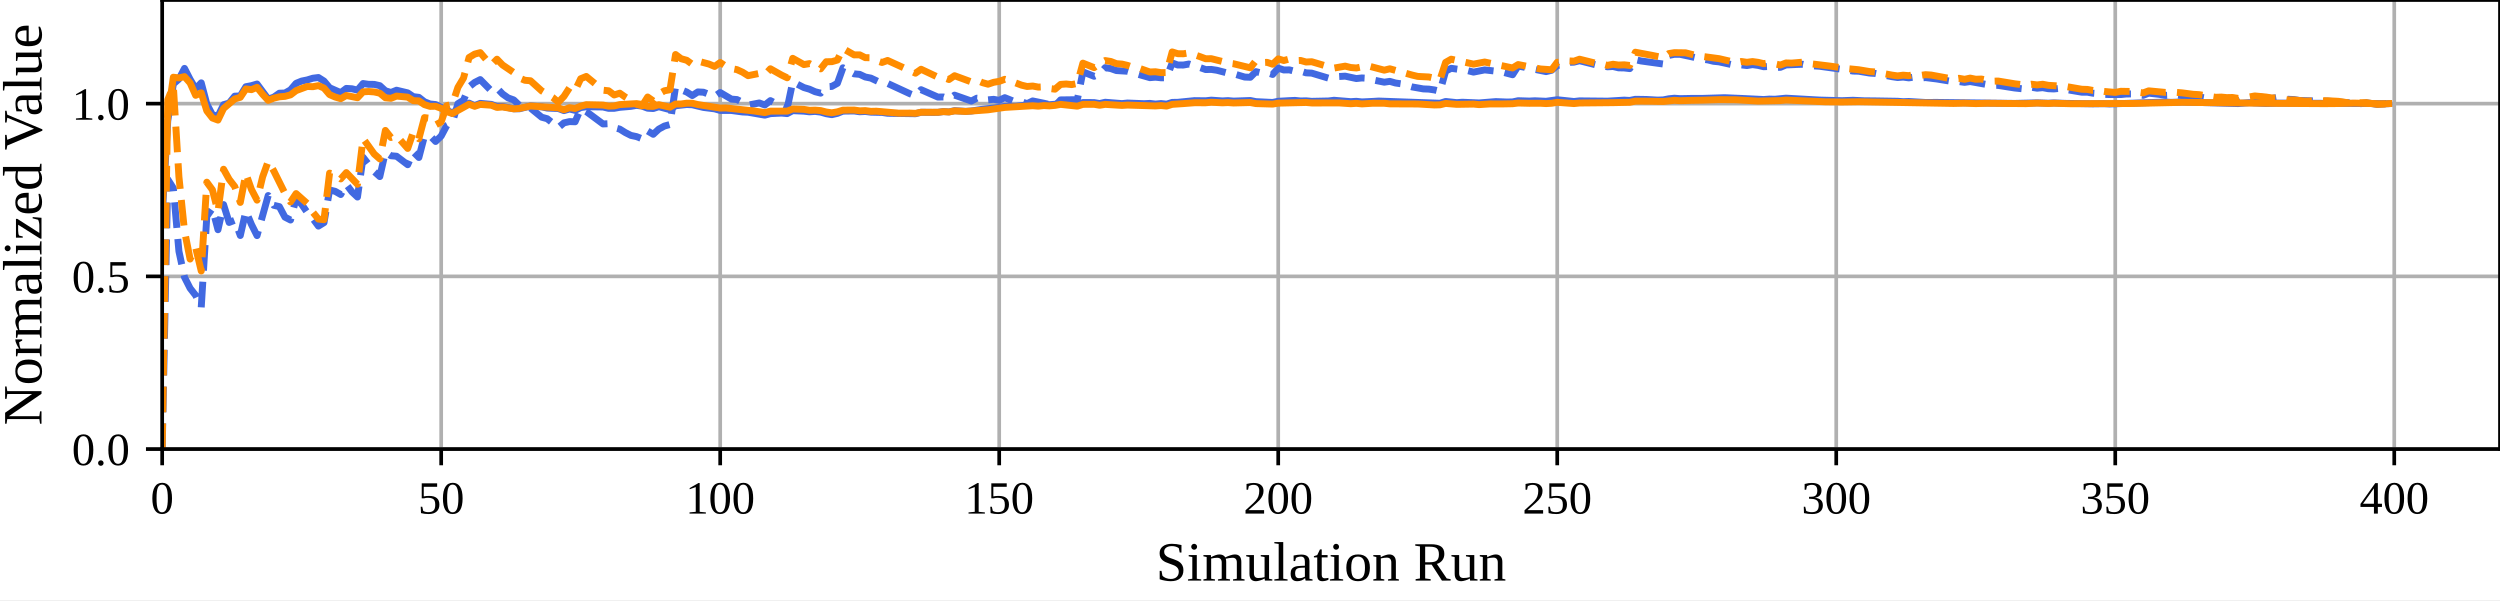
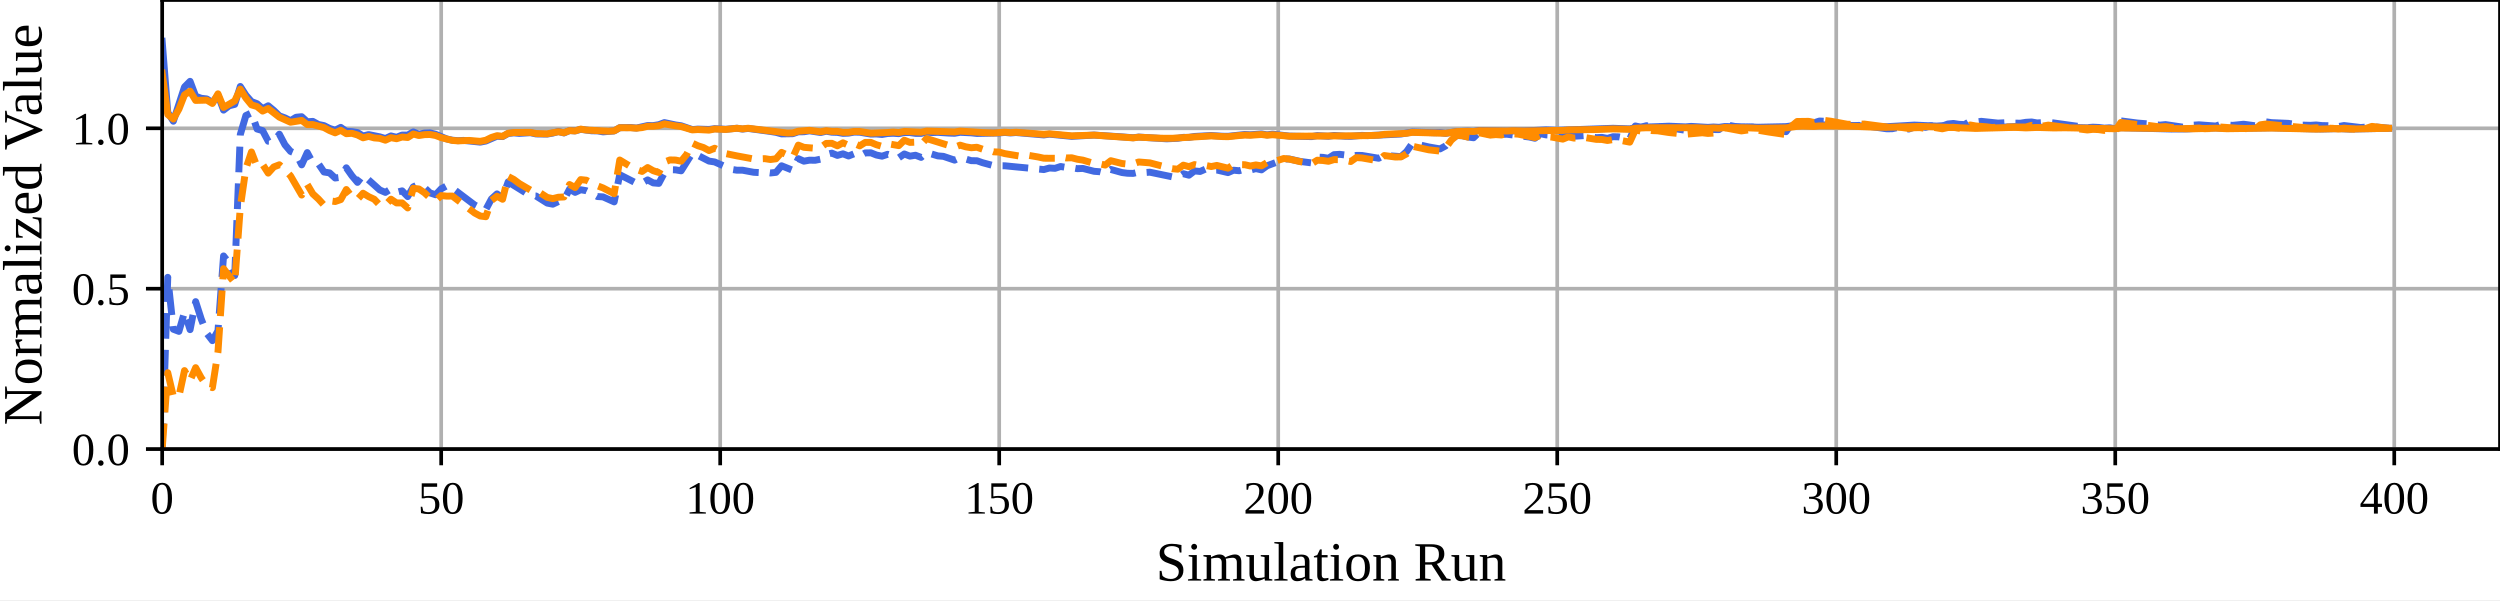
<svg xmlns="http://www.w3.org/2000/svg" xmlns:xlink="http://www.w3.org/1999/xlink" width="540pt" height="129.6pt" viewBox="0 0 540 129.6" version="1.1">
  <defs>
    <style type="text/css">*{stroke-linejoin: round; stroke-linecap: butt}</style>
  </defs>
  <g id="figure_1">
    <g id="patch_1">
      <path d="M 0 129.6  L 540 129.6  L 540 0  L 0 0  z " style="fill: #ffffff" />
    </g>
    <g id="axes_1">
      <g id="patch_2">
        <path d="M 35.03 97  L 540 97  L 540 0  L 35.03 0  z " style="fill: #ffffff" />
      </g>
      <g id="matplotlib.axis_1">
        <g id="xtick_1">
          <g id="line2d_1">
-             <path d="M 35.03 97  L 35.03 0  " clip-path="url(#p6f44e41a8b)" style="fill: none; stroke: #b0b0b0; stroke-width: 0.8; stroke-linecap: square" />
+             <path d="M 35.03 97  L 35.03 0  " clip-path="url(#p61c4e71320)" style="fill: none; stroke: #b0b0b0; stroke-width: 0.8; stroke-linecap: square" />
          </g>
          <g id="line2d_2">
            <defs>
-               <path id="m0f48efa33b" d="M 0 0  L 0 3.5  " style="stroke: #000000; stroke-width: 0.8" />
+               <path id="m615bb9bdf6" d="M 0 0  L 0 3.5  " style="stroke: #000000; stroke-width: 0.8" />
            </defs>
            <g>
-               <use xlink:href="#m0f48efa33b" x="35.03" y="97" style="stroke: #000000; stroke-width: 0.8" />
+               <use xlink:href="#m615bb9bdf6" x="35.03" y="97" style="stroke: #000000; stroke-width: 0.8" />
            </g>
          </g>
          <g id="text_1">
            <text style="font: 10px 'Times New Roman'; text-anchor: middle" x="35.03" y="110.944" transform="rotate(-0 35.03 110.9437)">0</text>
          </g>
        </g>
        <g id="xtick_2">
          <g id="line2d_3">
-             <path d="M 95.296 97  L 95.296 0  " clip-path="url(#p6f44e41a8b)" style="fill: none; stroke: #b0b0b0; stroke-width: 0.8; stroke-linecap: square" />
+             <path d="M 95.296 97  L 95.296 0  " clip-path="url(#p61c4e71320)" style="fill: none; stroke: #b0b0b0; stroke-width: 0.8; stroke-linecap: square" />
          </g>
          <g id="line2d_4">
            <g>
-               <use xlink:href="#m0f48efa33b" x="95.296" y="97" style="stroke: #000000; stroke-width: 0.8" />
+               <use xlink:href="#m615bb9bdf6" x="95.296" y="97" style="stroke: #000000; stroke-width: 0.8" />
            </g>
          </g>
          <g id="text_2">
            <text style="font: 10px 'Times New Roman'; text-anchor: middle" x="95.296" y="110.944" transform="rotate(-0 95.29614 110.9437)">50</text>
          </g>
        </g>
        <g id="xtick_3">
          <g id="line2d_5">
-             <path d="M 155.562 97  L 155.562 0  " clip-path="url(#p6f44e41a8b)" style="fill: none; stroke: #b0b0b0; stroke-width: 0.8; stroke-linecap: square" />
+             <path d="M 155.562 97  L 155.562 0  " clip-path="url(#p61c4e71320)" style="fill: none; stroke: #b0b0b0; stroke-width: 0.8; stroke-linecap: square" />
          </g>
          <g id="line2d_6">
            <g>
-               <use xlink:href="#m0f48efa33b" x="155.562" y="97" style="stroke: #000000; stroke-width: 0.8" />
+               <use xlink:href="#m615bb9bdf6" x="155.562" y="97" style="stroke: #000000; stroke-width: 0.8" />
            </g>
          </g>
          <g id="text_3">
            <text style="font: 10px 'Times New Roman'; text-anchor: middle" x="155.562" y="110.944" transform="rotate(-0 155.5623 110.9437)">100</text>
          </g>
        </g>
        <g id="xtick_4">
          <g id="line2d_7">
-             <path d="M 215.828 97  L 215.828 0  " clip-path="url(#p6f44e41a8b)" style="fill: none; stroke: #b0b0b0; stroke-width: 0.8; stroke-linecap: square" />
+             <path d="M 215.828 97  L 215.828 0  " clip-path="url(#p61c4e71320)" style="fill: none; stroke: #b0b0b0; stroke-width: 0.8; stroke-linecap: square" />
          </g>
          <g id="line2d_8">
            <g>
-               <use xlink:href="#m0f48efa33b" x="215.828" y="97" style="stroke: #000000; stroke-width: 0.8" />
+               <use xlink:href="#m615bb9bdf6" x="215.828" y="97" style="stroke: #000000; stroke-width: 0.8" />
            </g>
          </g>
          <g id="text_4">
            <text style="font: 10px 'Times New Roman'; text-anchor: middle" x="215.828" y="110.944" transform="rotate(-0 215.8284 110.9437)">150</text>
          </g>
        </g>
        <g id="xtick_5">
          <g id="line2d_9">
-             <path d="M 276.095 97  L 276.095 0  " clip-path="url(#p6f44e41a8b)" style="fill: none; stroke: #b0b0b0; stroke-width: 0.8; stroke-linecap: square" />
+             <path d="M 276.095 97  L 276.095 0  " clip-path="url(#p61c4e71320)" style="fill: none; stroke: #b0b0b0; stroke-width: 0.8; stroke-linecap: square" />
          </g>
          <g id="line2d_10">
            <g>
-               <use xlink:href="#m0f48efa33b" x="276.095" y="97" style="stroke: #000000; stroke-width: 0.8" />
+               <use xlink:href="#m615bb9bdf6" x="276.095" y="97" style="stroke: #000000; stroke-width: 0.8" />
            </g>
          </g>
          <g id="text_5">
            <text style="font: 10px 'Times New Roman'; text-anchor: middle" x="276.095" y="110.944" transform="rotate(-0 276.0946 110.9437)">200</text>
          </g>
        </g>
        <g id="xtick_6">
          <g id="line2d_11">
-             <path d="M 336.361 97  L 336.361 0  " clip-path="url(#p6f44e41a8b)" style="fill: none; stroke: #b0b0b0; stroke-width: 0.8; stroke-linecap: square" />
+             <path d="M 336.361 97  L 336.361 0  " clip-path="url(#p61c4e71320)" style="fill: none; stroke: #b0b0b0; stroke-width: 0.8; stroke-linecap: square" />
          </g>
          <g id="line2d_12">
            <g>
-               <use xlink:href="#m0f48efa33b" x="336.361" y="97" style="stroke: #000000; stroke-width: 0.8" />
+               <use xlink:href="#m615bb9bdf6" x="336.361" y="97" style="stroke: #000000; stroke-width: 0.8" />
            </g>
          </g>
          <g id="text_6">
            <text style="font: 10px 'Times New Roman'; text-anchor: middle" x="336.361" y="110.944" transform="rotate(-0 336.3607 110.9437)">250</text>
          </g>
        </g>
        <g id="xtick_7">
          <g id="line2d_13">
-             <path d="M 396.627 97  L 396.627 0  " clip-path="url(#p6f44e41a8b)" style="fill: none; stroke: #b0b0b0; stroke-width: 0.8; stroke-linecap: square" />
+             <path d="M 396.627 97  L 396.627 0  " clip-path="url(#p61c4e71320)" style="fill: none; stroke: #b0b0b0; stroke-width: 0.8; stroke-linecap: square" />
          </g>
          <g id="line2d_14">
            <g>
-               <use xlink:href="#m0f48efa33b" x="396.627" y="97" style="stroke: #000000; stroke-width: 0.8" />
+               <use xlink:href="#m615bb9bdf6" x="396.627" y="97" style="stroke: #000000; stroke-width: 0.8" />
            </g>
          </g>
          <g id="text_7">
            <text style="font: 10px 'Times New Roman'; text-anchor: middle" x="396.627" y="110.944" transform="rotate(-0 396.6268 110.9437)">300</text>
          </g>
        </g>
        <g id="xtick_8">
          <g id="line2d_15">
-             <path d="M 456.893 97  L 456.893 0  " clip-path="url(#p6f44e41a8b)" style="fill: none; stroke: #b0b0b0; stroke-width: 0.8; stroke-linecap: square" />
+             <path d="M 456.893 97  L 456.893 0  " clip-path="url(#p61c4e71320)" style="fill: none; stroke: #b0b0b0; stroke-width: 0.8; stroke-linecap: square" />
          </g>
          <g id="line2d_16">
            <g>
-               <use xlink:href="#m0f48efa33b" x="456.893" y="97" style="stroke: #000000; stroke-width: 0.8" />
+               <use xlink:href="#m615bb9bdf6" x="456.893" y="97" style="stroke: #000000; stroke-width: 0.8" />
            </g>
          </g>
          <g id="text_8">
            <text style="font: 10px 'Times New Roman'; text-anchor: middle" x="456.893" y="110.944" transform="rotate(-0 456.893 110.9437)">350</text>
          </g>
        </g>
        <g id="xtick_9">
          <g id="line2d_17">
-             <path d="M 517.159 97  L 517.159 0  " clip-path="url(#p6f44e41a8b)" style="fill: none; stroke: #b0b0b0; stroke-width: 0.8; stroke-linecap: square" />
+             <path d="M 517.159 97  L 517.159 0  " clip-path="url(#p61c4e71320)" style="fill: none; stroke: #b0b0b0; stroke-width: 0.8; stroke-linecap: square" />
          </g>
          <g id="line2d_18">
            <g>
-               <use xlink:href="#m0f48efa33b" x="517.159" y="97" style="stroke: #000000; stroke-width: 0.8" />
+               <use xlink:href="#m615bb9bdf6" x="517.159" y="97" style="stroke: #000000; stroke-width: 0.8" />
            </g>
          </g>
          <g id="text_9">
            <text style="font: 10px 'Times New Roman'; text-anchor: middle" x="517.159" y="110.944" transform="rotate(-0 517.1591 110.9437)">400</text>
          </g>
        </g>
        <g id="text_10">
          <text style="font: 12px 'Times New Roman'; text-anchor: middle" x="287.515" y="125.415" transform="rotate(-0 287.515 125.4153)">Simulation Run</text>
        </g>
      </g>
      <g id="matplotlib.axis_2">
        <g id="ytick_1">
          <g id="line2d_19">
-             <path d="M 35.03 97  L 540 97  " clip-path="url(#p6f44e41a8b)" style="fill: none; stroke: #b0b0b0; stroke-width: 0.8; stroke-linecap: square" />
+             <path d="M 35.03 97  L 540 97  " clip-path="url(#p61c4e71320)" style="fill: none; stroke: #b0b0b0; stroke-width: 0.8; stroke-linecap: square" />
          </g>
          <g id="line2d_20">
            <defs>
-               <path id="mc7c14028bb" d="M 0 0  L -3.5 0  " style="stroke: #000000; stroke-width: 0.8" />
+               <path id="m4cc5bb2eb7" d="M 0 0  L -3.5 0  " style="stroke: #000000; stroke-width: 0.8" />
            </defs>
            <g>
-               <use xlink:href="#mc7c14028bb" x="35.03" y="97" style="stroke: #000000; stroke-width: 0.8" />
+               <use xlink:href="#m4cc5bb2eb7" x="35.03" y="97" style="stroke: #000000; stroke-width: 0.8" />
            </g>
          </g>
          <g id="text_11">
            <text style="font: 10px 'Times New Roman'; text-anchor: end" x="28.03" y="100.472" transform="rotate(-0 28.03 100.4719)">0.0</text>
          </g>
        </g>
        <g id="ytick_2">
          <g id="line2d_21">
-             <path d="M 35.03 59.692  L 540 59.692  " clip-path="url(#p6f44e41a8b)" style="fill: none; stroke: #b0b0b0; stroke-width: 0.8; stroke-linecap: square" />
+             <path d="M 35.03 62.357  L 540 62.357  " clip-path="url(#p61c4e71320)" style="fill: none; stroke: #b0b0b0; stroke-width: 0.8; stroke-linecap: square" />
          </g>
          <g id="line2d_22">
            <g>
-               <use xlink:href="#mc7c14028bb" x="35.03" y="59.692" style="stroke: #000000; stroke-width: 0.8" />
+               <use xlink:href="#m4cc5bb2eb7" x="35.03" y="62.357" style="stroke: #000000; stroke-width: 0.8" />
            </g>
          </g>
          <g id="text_12">
-             <text style="font: 10px 'Times New Roman'; text-anchor: end" x="28.03" y="63.164" transform="rotate(-0 28.03 63.16418)">0.5</text>
+             <text style="font: 10px 'Times New Roman'; text-anchor: end" x="28.03" y="65.829" transform="rotate(-0 28.03 65.82902)">0.5</text>
          </g>
        </g>
        <g id="ytick_3">
          <g id="line2d_23">
-             <path d="M 35.03 22.385  L 540 22.385  " clip-path="url(#p6f44e41a8b)" style="fill: none; stroke: #b0b0b0; stroke-width: 0.8; stroke-linecap: square" />
+             <path d="M 35.03 27.714  L 540 27.714  " clip-path="url(#p61c4e71320)" style="fill: none; stroke: #b0b0b0; stroke-width: 0.8; stroke-linecap: square" />
          </g>
          <g id="line2d_24">
            <g>
-               <use xlink:href="#mc7c14028bb" x="35.03" y="22.385" style="stroke: #000000; stroke-width: 0.8" />
+               <use xlink:href="#m4cc5bb2eb7" x="35.03" y="27.714" style="stroke: #000000; stroke-width: 0.8" />
            </g>
          </g>
          <g id="text_13">
-             <text style="font: 10px 'Times New Roman'; text-anchor: end" x="28.03" y="25.856" transform="rotate(-0 28.03 25.85649)">1.0</text>
+             <text style="font: 10px 'Times New Roman'; text-anchor: end" x="28.03" y="31.186" transform="rotate(-0 28.03 31.18616)">1.0</text>
          </g>
        </g>
        <g id="text_14">
          <text style="font: 12px 'Times New Roman'; text-anchor: middle" x="8.963" y="48.5" transform="rotate(-90 8.963125 48.5)">Normalized Value</text>
        </g>
      </g>
      <g id="line2d_25">
-         <path d="M 35.03 46.646  L 36.235 26.099  L 37.441 18.135  L 38.646 17.083  L 39.851 14.777  L 41.057 17.128  L 42.262 19.161  L 43.467 17.895  L 44.673 22.466  L 45.878 24.795  L 47.083 25.097  L 48.289 22.612  L 49.494 22.261  L 50.699 20.774  L 51.905 20.719  L 53.11 18.732  L 54.315 18.503  L 55.52 18.149  L 57.931 21.411  L 59.136 20.986  L 60.342 20.133  L 61.547 20.091  L 62.752 19.412  L 63.958 18  L 65.163 17.509  L 66.368 17.265  L 67.574 16.895  L 68.779 16.743  L 69.984 17.509  L 71.19 18.953  L 73.6 20.012  L 74.806 19.097  L 76.011 19.173  L 77.216 19.465  L 78.422 18.043  L 79.627 18.216  L 80.832 18.227  L 82.038 18.505  L 83.243 19.607  L 84.448 19.972  L 85.654 19.486  L 88.064 20.06  L 89.27 20.874  L 90.475 21.028  L 91.68 21.982  L 92.885 22.456  L 94.091 22.583  L 97.707 24.414  L 98.912 23.555  L 100.117 23.025  L 101.323 22.278  L 102.528 22.827  L 103.733 22.325  L 106.144 22.548  L 107.349 23.024  L 108.555 23.001  L 110.965 23.501  L 112.171 23.502  L 114.581 22.901  L 116.992 23.073  L 118.197 23.343  L 120.608 23.447  L 121.813 23.892  L 123.019 23.543  L 124.224 23.84  L 125.429 23.239  L 126.635 23.056  L 129.045 23.092  L 130.251 23.112  L 131.456 23.402  L 132.661 23.398  L 133.866 23.183  L 136.277 22.974  L 137.482 22.761  L 138.688 22.921  L 139.893 23.372  L 141.098 23.443  L 142.304 23.052  L 144.714 23.685  L 145.92 22.847  L 148.33 22.574  L 149.536 22.63  L 151.946 23.207  L 154.357 23.512  L 155.562 23.853  L 157.973 23.864  L 160.384 24.184  L 161.589 24.242  L 165.205 24.873  L 166.41 24.545  L 168.821 24.426  L 170.026 24.539  L 171.231 23.899  L 173.642 24.013  L 174.847 24.153  L 176.053 24.067  L 177.258 24.211  L 178.463 24.562  L 179.669 24.77  L 180.874 24.49  L 182.079 24.003  L 184.49 23.967  L 185.695 24.142  L 186.901 24.079  L 188.106 24.227  L 190.517 24.285  L 191.722 24.467  L 197.749 24.565  L 198.954 24.247  L 201.365 24.274  L 202.57 24.266  L 203.775 24.097  L 204.981 24.17  L 206.186 23.907  L 208.596 24.049  L 209.802 23.983  L 212.212 23.606  L 215.828 23.202  L 217.034 22.976  L 219.444 22.964  L 223.06 22.518  L 224.266 22.628  L 225.471 22.534  L 226.676 22.617  L 227.882 22.519  L 229.087 22.24  L 232.703 22.676  L 233.908 22.143  L 236.319 22.159  L 237.524 22.366  L 238.73 22.087  L 242.346 22.377  L 243.551 22.253  L 247.167 22.399  L 248.372 22.332  L 249.577 22.481  L 250.783 22.367  L 251.988 22.501  L 253.193 22.119  L 254.399 22.099  L 258.015 21.737  L 260.425 21.768  L 261.631 21.635  L 264.041 21.8  L 265.247 21.735  L 266.452 21.84  L 270.068 21.709  L 271.273 21.954  L 274.889 22.131  L 276.095 21.878  L 278.505 21.739  L 279.711 21.685  L 280.916 21.81  L 282.121 21.78  L 283.327 21.888  L 286.942 21.81  L 288.148 21.658  L 291.764 21.957  L 292.969 21.884  L 294.174 22.013  L 296.585 21.903  L 297.79 21.827  L 311.049 22.303  L 312.254 21.918  L 314.665 22.172  L 315.87 22.084  L 319.486 22.236  L 323.102 21.945  L 325.513 22.038  L 326.718 22.012  L 327.923 21.755  L 330.334 21.83  L 331.539 21.77  L 333.95 21.877  L 336.361 21.544  L 339.977 21.922  L 341.182 21.787  L 347.209 21.848  L 350.825 21.629  L 352.03 21.698  L 353.235 21.45  L 355.646 21.487  L 358.057 21.622  L 359.262 21.579  L 360.467 21.338  L 361.672 21.216  L 362.878 21.307  L 365.288 21.259  L 367.699 21.257  L 372.52 21.105  L 376.136 21.261  L 380.958 21.497  L 382.163 21.404  L 383.368 21.437  L 385.779 21.204  L 393.011 21.614  L 397.832 21.748  L 400.243 21.66  L 402.653 21.769  L 405.064 21.792  L 409.885 21.876  L 411.091 21.966  L 412.296 21.921  L 415.912 22.136  L 418.323 22.122  L 435.197 22.336  L 440.018 22.216  L 442.429 22.291  L 443.634 22.229  L 446.045 22.325  L 452.072 22.429  L 454.482 22.398  L 455.688 22.46  L 467.741 22.038  L 468.946 22.113  L 471.357 22.019  L 483.41 22.373  L 485.821 22.17  L 489.437 22.348  L 491.847 22.276  L 513.543 22.363  L 514.748 22.443  L 515.954 22.385  L 515.954 22.385  " clip-path="url(#p6f44e41a8b)" style="fill: none; stroke: #4169e1; stroke-width: 1.5; stroke-linecap: square" />
+         <path d="M 35.03 8.917  L 36.235 24.269  L 37.441 26.182  L 39.851 18.784  L 41.057 17.571  L 42.262 20.781  L 43.467 21.229  L 44.673 21.367  L 45.878 22.178  L 47.083 20.532  L 48.289 23.783  L 49.494 22.846  L 50.699 22.547  L 51.905 18.679  L 53.11 20.559  L 54.315 21.942  L 55.52 22.396  L 56.726 23.472  L 57.931 22.85  L 59.136 23.85  L 60.342 25.024  L 61.547 25.463  L 62.752 26.066  L 63.958 25.327  L 65.163 25.209  L 66.368 26.306  L 67.574 26.219  L 68.779 26.889  L 69.984 27.133  L 71.19 27.74  L 72.395 28.134  L 73.6 27.515  L 74.806 28.367  L 76.011 28.434  L 77.216 28.627  L 78.422 29.373  L 79.627 29.072  L 82.038 29.557  L 83.243 29.923  L 84.448 29.358  L 85.654 29.655  L 86.859 29.172  L 88.064 29.177  L 89.27 28.497  L 90.475 28.992  L 91.68 28.746  L 92.885 28.699  L 94.091 29.003  L 96.501 30.015  L 97.707 30.278  L 98.912 30.388  L 100.117 30.326  L 103.733 30.702  L 104.939 30.465  L 107.349 29.426  L 108.555 29.5  L 109.76 28.836  L 110.965 28.7  L 112.171 28.816  L 114.581 28.663  L 115.787 28.933  L 118.197 28.962  L 119.403 28.747  L 120.608 28.406  L 121.813 28.715  L 123.019 28.199  L 124.224 28.267  L 125.429 27.936  L 127.84 28.256  L 129.045 28.262  L 130.251 28.483  L 132.661 28.284  L 133.866 27.574  L 136.277 27.547  L 137.482 27.657  L 139.893 27.118  L 141.098 27.129  L 142.304 26.933  L 143.509 26.48  L 145.92 26.991  L 147.125 27.163  L 149.536 27.991  L 150.741 27.883  L 153.152 27.96  L 154.357 27.792  L 156.768 27.919  L 159.178 27.7  L 160.384 27.888  L 161.589 27.742  L 166.41 28.393  L 167.616 28.589  L 168.821 28.924  L 171.231 28.88  L 172.437 28.469  L 173.642 28.458  L 174.847 28.256  L 177.258 28.624  L 178.463 28.341  L 179.669 28.553  L 180.874 28.593  L 182.079 28.805  L 183.285 28.756  L 184.49 28.531  L 185.695 28.559  L 188.106 28.964  L 189.311 28.939  L 190.517 29.048  L 191.722 28.84  L 192.927 28.786  L 194.133 28.87  L 195.338 28.621  L 196.543 28.632  L 197.749 28.809  L 198.954 28.817  L 200.159 28.552  L 201.365 28.632  L 202.57 28.588  L 204.981 28.743  L 206.186 28.79  L 207.391 28.578  L 209.802 28.693  L 211.007 28.827  L 215.828 28.725  L 217.034 28.603  L 218.239 28.721  L 219.444 28.625  L 225.471 29.147  L 226.676 28.978  L 231.498 29.457  L 236.319 29.171  L 242.346 29.565  L 244.756 29.755  L 245.961 29.605  L 251.988 29.985  L 254.399 29.87  L 255.604 29.67  L 256.809 29.68  L 258.015 29.474  L 261.631 29.272  L 264.041 29.424  L 265.247 29.442  L 268.863 29.051  L 270.068 29.113  L 272.479 28.936  L 273.684 29.132  L 274.889 28.978  L 278.505 29.398  L 283.327 29.509  L 284.532 29.291  L 286.942 29.434  L 288.148 29.254  L 290.558 29.429  L 291.764 29.451  L 294.174 29.239  L 295.38 29.298  L 302.612 28.951  L 305.022 28.516  L 309.844 28.673  L 311.049 28.647  L 312.254 28.807  L 314.665 28.416  L 317.076 28.331  L 318.281 28.39  L 319.486 28.191  L 325.513 28.33  L 326.718 28.268  L 329.129 28.29  L 333.95 28.051  L 336.361 28.142  L 348.414 27.709  L 352.03 27.835  L 353.235 27.564  L 355.646 27.439  L 359.262 27.308  L 360.467 27.256  L 364.083 27.404  L 365.288 27.299  L 368.904 27.512  L 370.11 27.433  L 371.315 27.502  L 372.52 27.328  L 377.342 27.404  L 379.752 27.485  L 385.779 27.351  L 388.19 27.023  L 389.395 26.972  L 391.806 27.085  L 393.011 26.969  L 395.422 27.02  L 400.243 27.11  L 405.064 27.323  L 407.475 27.371  L 413.501 27.017  L 418.323 27.234  L 419.528 27.15  L 421.939 27.348  L 424.349 27.427  L 426.76 27.588  L 430.376 27.436  L 431.581 27.383  L 432.787 27.452  L 435.197 27.338  L 438.813 27.414  L 441.224 27.487  L 443.634 27.535  L 447.25 27.519  L 456.893 27.763  L 458.098 27.578  L 466.536 27.804  L 468.946 27.871  L 472.562 27.852  L 474.973 27.681  L 477.383 27.658  L 478.589 27.616  L 480.999 27.753  L 490.642 27.587  L 495.463 27.723  L 499.079 27.827  L 501.49 27.863  L 505.106 27.78  L 507.517 27.88  L 515.954 27.714  L 515.954 27.714  " clip-path="url(#p61c4e71320)" style="fill: none; stroke: #4169e1; stroke-width: 1.5; stroke-linecap: square" />
      </g>
      <g id="line2d_26">
-         <path d="M 35.03 97  L 36.235 38.736  L 37.441 40.646  L 38.646 54.277  L 39.851 59.885  L 41.057 62.257  L 42.262 63.798  L 43.467 66.4  L 44.673 46.724  L 45.878 45.018  L 47.083 49.617  L 48.289 44.193  L 49.494 48.05  L 50.699 47.579  L 51.905 50.868  L 53.11 45.577  L 54.315 48.486  L 55.52 50.888  L 57.931 42.239  L 59.136 44.347  L 60.342 44.632  L 61.547 46.903  L 62.752 47.523  L 63.958 42.899  L 65.163 44.149  L 66.368 45.893  L 67.574 47.207  L 68.779 48.835  L 69.984 48.09  L 71.19 41.031  L 72.395 41.327  L 73.6 42.013  L 74.806 39.82  L 76.011 41.427  L 77.216 42.559  L 78.422 33.974  L 80.832 37.056  L 82.038 38.139  L 83.243 32.866  L 84.448 33.64  L 85.654 33.746  L 88.064 35.577  L 89.27 32.803  L 90.475 34.018  L 91.68 29.418  L 92.885 29.309  L 94.091 30.555  L 95.296 29.384  L 96.501 27.106  L 97.707 26.486  L 98.912 22.387  L 100.117 21.649  L 101.323 18.763  L 102.528 17.806  L 103.733 17.193  L 106.144 19.647  L 107.349 19.043  L 108.555 20.296  L 109.76 21.153  L 110.965 21.583  L 112.171 22.743  L 114.581 23.34  L 116.992 25.313  L 118.197 25.644  L 120.608 27.553  L 121.813 26.538  L 123.019 26.264  L 124.224 26.303  L 125.429 23.486  L 126.635 24.088  L 130.251 26.773  L 131.456 26.717  L 132.661 27.574  L 133.866 27.887  L 135.072 28.637  L 136.277 29.249  L 137.482 29.505  L 138.688 29.977  L 139.893 28.298  L 141.098 29.009  L 142.304 27.887  L 143.509 27.228  L 144.714 26.893  L 145.92 18.726  L 147.125 19.396  L 148.33 19.877  L 149.536 20.638  L 150.741 19.856  L 151.946 19.921  L 154.357 20.83  L 155.562 19.984  L 157.973 21.405  L 159.178 21.502  L 161.589 22.706  L 164 22.24  L 165.205 22.677  L 166.41 21.735  L 168.821 22.971  L 170.026 23.43  L 171.231 17.679  L 173.642 18.914  L 174.847 19.268  L 176.053 19.808  L 177.258 20.116  L 178.463 18.737  L 179.669 18.665  L 180.874 17.996  L 182.079 14.645  L 184.49 15.951  L 185.695 16.064  L 186.901 16.631  L 188.106 16.872  L 190.517 18.009  L 191.722 18.02  L 196.543 20.249  L 197.749 20.718  L 198.954 19.375  L 202.57 20.964  L 203.775 20.952  L 204.981 21.384  L 206.186 20.551  L 208.596 21.396  L 209.802 21.827  L 211.007 21.208  L 212.212 21.322  L 213.418 21.569  L 214.623 21.456  L 215.828 21.67  L 217.034 21.099  L 219.444 22.068  L 220.65 21.988  L 221.855 22.387  L 223.06 21.803  L 225.471 22.297  L 227.882 22.862  L 229.087 21.581  L 232.703 21.53  L 233.908 15.523  L 236.319 16.475  L 237.524 15.957  L 238.73 14.611  L 239.935 14.817  L 241.14 15.24  L 243.551 15.391  L 248.372 16.774  L 249.577 16.677  L 250.783 16.803  L 251.988 16.8  L 253.193 13.598  L 254.399 14.043  L 255.604 14.047  L 256.809 13.827  L 259.22 14.602  L 260.425 15.023  L 261.631 14.997  L 262.836 15.175  L 265.247 15.801  L 266.452 15.931  L 268.863 16.646  L 270.068 16.69  L 271.273 15.474  L 272.479 15.777  L 273.684 15.688  L 274.889 16.082  L 276.095 14.712  L 277.3 15.113  L 278.505 15.094  L 279.711 15.411  L 280.916 15.365  L 282.121 15.735  L 283.327 15.794  L 286.942 16.88  L 288.148 16.589  L 290.558 16.45  L 292.969 16.966  L 294.174 16.838  L 295.38 16.903  L 296.585 17.268  L 298.996 17.753  L 300.201 17.576  L 301.406 17.923  L 302.612 18.101  L 305.022 18.777  L 307.433 19.204  L 308.638 19.25  L 309.844 19.428  L 311.049 19.722  L 312.254 15.371  L 313.46 14.754  L 317.076 15.27  L 318.281 15.576  L 320.692 15.099  L 324.307 15.507  L 326.718 16.146  L 327.923 14.257  L 333.95 15.469  L 335.155 15.177  L 336.361 14.141  L 337.566 13.975  L 338.771 13.474  L 339.977 13.426  L 341.182 13.119  L 344.798 14.026  L 346.003 14.113  L 347.209 14.43  L 348.414 14.366  L 349.619 14.655  L 350.825 14.679  L 352.03 14.818  L 353.235 12.882  L 354.441 13.164  L 359.262 13.831  L 360.467 11.97  L 361.672 11.729  L 362.878 11.73  L 365.288 12.244  L 367.699 12.779  L 368.904 12.943  L 370.11 13.24  L 371.315 13.364  L 374.931 14.151  L 376.136 14.022  L 377.342 14.158  L 378.547 13.958  L 379.752 14.128  L 380.958 14.414  L 382.163 14.355  L 383.368 14.597  L 384.574 14.538  L 385.779 14.029  L 388.19 13.921  L 389.395 13.881  L 390.6 14.162  L 393.011 14.309  L 399.037 15.134  L 400.243 15.35  L 401.448 15.38  L 403.859 15.783  L 405.064 15.862  L 408.68 16.566  L 409.885 16.746  L 411.091 16.652  L 412.296 16.821  L 413.501 16.648  L 414.707 16.881  L 415.912 16.756  L 418.323 17.056  L 421.939 17.647  L 423.144 17.618  L 424.349 17.79  L 425.555 17.616  L 430.376 18.474  L 431.581 18.441  L 435.197 19.011  L 437.608 19.259  L 438.813 18.852  L 440.018 19.049  L 441.224 18.937  L 442.429 19.162  L 443.634 19.213  L 444.84 19.092  L 449.661 19.911  L 450.866 19.91  L 452.072 20.132  L 453.277 20.212  L 454.482 20.406  L 458.098 20.425  L 459.304 20.298  L 460.509 20.292  L 462.92 20.592  L 464.125 20.121  L 466.536 20.4  L 467.741 20.603  L 470.152 20.512  L 472.562 20.808  L 474.973 20.934  L 478.589 21.537  L 480.999 21.595  L 482.205 21.605  L 483.41 21.807  L 484.615 21.201  L 488.231 20.95  L 490.642 21.273  L 491.847 21.062  L 494.258 21.447  L 495.463 21.5  L 496.669 21.695  L 500.285 21.819  L 502.695 21.842  L 509.927 22.396  L 511.133 22.204  L 513.543 22.556  L 514.748 22.387  L 515.954 22.385  L 515.954 22.385  " clip-path="url(#p6f44e41a8b)" style="fill: none; stroke-dasharray: 5.55,2.4; stroke-dashoffset: 0; stroke: #4169e1; stroke-width: 1.5" />
+         <path d="M 35.03 97  L 36.235 59.907  L 37.441 71.12  L 38.646 71.577  L 39.851 67.431  L 41.057 71.201  L 42.262 65.156  L 43.467 68.915  L 44.673 72.012  L 45.878 73.578  L 47.083 71.445  L 48.289 55.286  L 49.494 56.837  L 50.699 59.523  L 51.905 29.055  L 53.11 24.958  L 54.315 24.381  L 55.52 27.864  L 56.726 28.222  L 57.931 30.503  L 59.136 30.518  L 60.342 28.987  L 61.547 31.278  L 62.752 32.697  L 63.958 33.208  L 65.163 35.607  L 66.368 32.961  L 67.574 35.216  L 68.779 35.369  L 69.984 37.151  L 71.19 37.341  L 72.395 38.45  L 73.6 38.293  L 74.806 36.247  L 76.011 37.959  L 77.216 39.392  L 78.422 37.801  L 82.038 41.037  L 83.243 41.558  L 84.448 40.819  L 85.654 41.54  L 86.859 41.223  L 88.064 42.463  L 89.27 40.367  L 90.475 39.791  L 91.68 40.533  L 92.885 41.669  L 94.091 42.066  L 95.296 40.786  L 96.501 40.136  L 97.707 40.643  L 102.528 44.28  L 103.733 44.881  L 104.939 45.253  L 106.144 42.988  L 107.349 41.884  L 108.555 42.721  L 109.76 39.291  L 113.376 41.536  L 114.581 42.309  L 115.787 42.342  L 118.197 43.865  L 119.403 44.105  L 120.608 43.539  L 121.813 43.188  L 123.019 40.857  L 124.224 41.552  L 125.429 40.985  L 126.635 41.189  L 127.84 41.754  L 129.045 42.453  L 130.251 42.526  L 132.661 43.604  L 133.866 37.74  L 137.482 39.577  L 138.688 39.547  L 139.893 38.857  L 141.098 39.508  L 142.304 39.61  L 143.509 37.332  L 144.714 36.661  L 145.92 36.688  L 147.125 36.897  L 149.536 33.077  L 150.741 33.56  L 153.152 34.796  L 154.357 34.976  L 157.973 36.576  L 159.178 36.766  L 160.384 36.764  L 162.794 37.214  L 164 37.279  L 165.205 37.201  L 166.41 37.363  L 167.616 37.233  L 168.821 35.811  L 171.231 36.786  L 172.437 34.275  L 173.642 34.814  L 174.847 34.597  L 176.053 34.623  L 177.258 34.381  L 178.463 33.4  L 179.669 33.076  L 180.874 33.569  L 182.079 33.226  L 183.285 33.695  L 184.49 33.215  L 185.695 33.706  L 186.901 33.033  L 188.106 33.006  L 189.311 33.489  L 190.517 33.735  L 191.722 33.331  L 194.133 34.083  L 195.338 33.258  L 196.543 33.728  L 197.749 33.533  L 198.954 33.995  L 200.159 32.936  L 202.57 33.672  L 203.775 33.774  L 206.186 34.589  L 207.391 34.011  L 209.802 34.706  L 211.007 34.717  L 212.212 35.138  L 214.623 35.791  L 217.034 35.809  L 219.444 36.047  L 225.471 36.628  L 226.676 36.289  L 227.882 36.36  L 229.087 35.965  L 230.292 36.163  L 231.498 36.217  L 232.703 36.432  L 233.908 36.383  L 236.319 37.002  L 237.524 37.092  L 238.73 37.392  L 239.935 36.599  L 242.346 37.271  L 243.551 37.426  L 244.756 37.453  L 245.961 37.173  L 247.167 37.283  L 248.372 37.194  L 253.193 38.194  L 254.399 38.366  L 255.604 37.525  L 256.809 37.843  L 258.015 36.918  L 259.22 37.037  L 260.425 36.512  L 261.631 36.754  L 262.836 36.721  L 265.247 37.284  L 266.452 36.764  L 267.657 36.879  L 268.863 36.548  L 270.068 36.74  L 271.273 36.42  L 272.479 36.69  L 273.684 35.807  L 276.095 34.917  L 277.3 34.339  L 278.505 34.35  L 280.916 34.88  L 283.327 35.191  L 284.532 33.934  L 285.737 33.988  L 286.942 34.183  L 288.148 33.409  L 289.353 33.334  L 290.558 33.476  L 291.764 33.756  L 292.969 33.571  L 294.174 33.576  L 297.79 34.184  L 298.996 33.568  L 302.612 33.83  L 303.817 32.749  L 305.022 31.028  L 306.228 31.193  L 308.638 31.745  L 311.049 32.164  L 312.254 31.516  L 313.46 30.142  L 314.665 29.271  L 315.87 29.308  L 317.076 29.596  L 318.281 29.755  L 319.486 28.578  L 321.897 29.079  L 323.102 28.929  L 324.307 29.035  L 325.513 28.998  L 330.334 29.594  L 331.539 29.862  L 332.745 28.874  L 333.95 29.139  L 335.155 29.209  L 337.566 29.651  L 338.771 29.169  L 339.977 29.433  L 342.387 29.276  L 344.798 29.737  L 346.003 29.673  L 347.209 29.888  L 348.414 29.527  L 349.619 29.56  L 352.03 30.014  L 353.235 27.211  L 354.441 27.472  L 355.646 27.149  L 356.851 27.402  L 358.057 27.398  L 360.467 27.735  L 361.672 27.768  L 364.083 28.15  L 365.288 27.927  L 367.699 27.821  L 368.904 27.98  L 371.315 27.988  L 372.52 26.893  L 376.136 27.583  L 378.547 27.451  L 380.958 27.898  L 382.163 27.853  L 385.779 28.444  L 386.984 26.814  L 388.19 26.318  L 389.395 26.435  L 390.6 26.323  L 391.806 26.53  L 393.011 26.142  L 394.216 26.198  L 399.037 27.076  L 400.243 27.172  L 401.448 27.09  L 402.653 27.12  L 407.475 27.813  L 408.68 27.812  L 409.885 27.555  L 412.296 27.872  L 413.501 27.424  L 414.707 27.327  L 415.912 27.506  L 417.117 27.163  L 418.323 27.382  L 419.528 27.243  L 420.733 26.789  L 421.939 26.663  L 423.144 26.855  L 424.349 26.911  L 425.555 26.181  L 426.76 26.368  L 427.965 26.207  L 431.581 26.592  L 433.992 26.455  L 435.197 26.595  L 436.403 26.613  L 437.608 26.416  L 438.813 26.348  L 440.018 26.557  L 442.429 26.394  L 450.866 27.571  L 452.072 27.472  L 453.277 27.527  L 454.482 27.724  L 455.688 27.609  L 456.893 27.804  L 458.098 26.107  L 461.714 26.581  L 464.125 26.773  L 466.536 27.035  L 467.741 26.914  L 471.357 27.443  L 472.562 27.441  L 473.768 27.039  L 474.973 26.956  L 477.383 27.137  L 478.589 27.225  L 479.794 26.831  L 482.205 27.084  L 484.615 26.834  L 487.026 27.154  L 488.231 26.488  L 489.437 26.314  L 490.642 26.49  L 494.258 26.642  L 496.669 27.005  L 499.079 27.072  L 500.285 26.994  L 501.49 27.122  L 503.901 27.173  L 505.106 27.335  L 506.311 27.114  L 509.927 27.548  L 512.338 27.341  L 515.954 27.714  L 515.954 27.714  " clip-path="url(#p61c4e71320)" style="fill: none; stroke-dasharray: 5.55,2.4; stroke-dashoffset: 0; stroke: #4169e1; stroke-width: 1.5" />
      </g>
      <g id="line2d_27">
-         <path d="M 35.03 44.948  L 36.235 25.205  L 37.441 16.68  L 38.646 16.827  L 39.851 16.552  L 41.057 17.908  L 42.262 20.588  L 43.467 20.057  L 44.673 23.949  L 45.878 25.488  L 47.083 25.938  L 48.289 23.428  L 50.699 21.377  L 51.905 21.02  L 53.11 19.206  L 54.315 19.366  L 55.52 18.869  L 56.726 20.371  L 57.931 21.68  L 59.136 21.203  L 60.342 20.913  L 61.547 20.815  L 62.752 20.495  L 63.958 19.574  L 66.368 18.676  L 67.574 18.726  L 68.779 18.501  L 69.984 19.023  L 71.19 20.44  L 72.395 20.959  L 73.6 21.318  L 74.806 20.624  L 77.216 21.115  L 78.422 19.834  L 79.627 19.769  L 80.832 19.858  L 82.038 20.125  L 83.243 21.121  L 84.448 21.24  L 85.654 20.751  L 88.064 20.986  L 89.27 21.738  L 90.475 21.792  L 91.68 22.601  L 92.885 22.978  L 94.091 22.951  L 95.296 23.407  L 96.501 24.109  L 97.707 24.523  L 101.323 22.509  L 102.528 22.961  L 103.733 22.558  L 106.144 22.735  L 107.349 23.207  L 108.555 23.11  L 110.965 23.509  L 112.171 23.426  L 114.581 22.897  L 120.608 23.305  L 121.813 23.71  L 123.019 23.258  L 124.224 23.431  L 125.429 22.935  L 126.635 22.612  L 130.251 22.695  L 131.456 22.927  L 132.661 22.878  L 133.866 22.59  L 137.482 22.379  L 138.688 22.556  L 139.893 22.96  L 141.098 22.98  L 142.304 22.612  L 144.714 23.154  L 145.92 22.466  L 147.125 22.462  L 148.33 22.287  L 149.536 22.299  L 150.741 22.588  L 155.562 23.345  L 156.768 23.315  L 162.794 23.957  L 165.205 24.319  L 166.41 24.008  L 170.026 24.008  L 171.231 23.535  L 173.642 23.624  L 174.847 23.827  L 176.053 23.784  L 177.258 23.883  L 178.463 24.194  L 179.669 24.367  L 180.874 24.157  L 182.079 23.79  L 184.49 23.768  L 185.695 23.937  L 186.901 23.889  L 188.106 24.051  L 189.311 24.02  L 194.133 24.445  L 196.543 24.429  L 197.749 24.479  L 198.954 24.245  L 202.57 24.251  L 203.775 24.114  L 204.981 24.181  L 206.186 23.957  L 208.596 24.074  L 213.418 23.72  L 217.034 23.2  L 223.06 22.839  L 224.266 22.933  L 225.471 22.8  L 226.676 22.867  L 227.882 22.763  L 229.087 22.543  L 232.703 22.935  L 233.908 22.544  L 236.319 22.529  L 237.524 22.733  L 238.73 22.544  L 242.346 22.77  L 243.551 22.694  L 249.577 22.884  L 250.783 22.798  L 251.988 22.913  L 253.193 22.54  L 255.604 22.377  L 258.015 22.192  L 260.425 22.199  L 261.631 22.086  L 264.041 22.208  L 265.247 22.156  L 266.452 22.243  L 270.068 22.148  L 271.273 22.376  L 274.889 22.483  L 276.095 22.282  L 282.121 22.132  L 283.327 22.24  L 289.353 22.238  L 291.764 22.404  L 292.969 22.321  L 294.174 22.444  L 296.585 22.298  L 298.996 22.307  L 300.201 22.432  L 306.228 22.46  L 309.844 22.673  L 311.049 22.64  L 312.254 22.339  L 314.665 22.542  L 318.281 22.482  L 319.486 22.599  L 321.897 22.442  L 324.307 22.453  L 326.718 22.404  L 327.923 22.253  L 330.334 22.312  L 332.745 22.303  L 333.95 22.374  L 335.155 22.302  L 336.361 22.102  L 339.977 22.373  L 341.182 22.249  L 348.414 22.174  L 352.03 22.095  L 353.235 21.846  L 355.646 21.852  L 359.262 21.919  L 361.672 21.669  L 362.878 21.748  L 365.288 21.677  L 367.699 21.635  L 371.315 21.521  L 374.931 21.55  L 379.752 21.833  L 384.574 21.722  L 385.779 21.608  L 394.216 21.983  L 397.832 22.03  L 401.448 21.973  L 421.939 22.343  L 424.349 22.284  L 426.76 22.378  L 429.171 22.308  L 437.608 22.386  L 440.018 22.269  L 442.429 22.352  L 443.634 22.301  L 447.25 22.403  L 458.098 22.36  L 460.509 22.354  L 471.357 22.102  L 491.847 22.326  L 501.49 22.386  L 503.901 22.381  L 508.722 22.269  L 514.748 22.444  L 515.954 22.385  L 515.954 22.385  " clip-path="url(#p6f44e41a8b)" style="fill: none; stroke: #ff8c00; stroke-width: 1.5; stroke-linecap: square" />
+         <path d="M 35.03 15.807  L 36.235 24.734  L 37.441 25.712  L 38.646 23.574  L 39.851 20.497  L 41.057 19.702  L 42.262 21.691  L 44.673 21.627  L 45.878 22.345  L 47.083 20.267  L 48.289 23.209  L 50.699 21.801  L 51.905 19.254  L 53.11 21.185  L 54.315 22.655  L 55.52 23.004  L 56.726 23.994  L 57.931 23.441  L 60.342 25.308  L 62.752 26.401  L 65.163 26.013  L 66.368 26.909  L 67.574 26.901  L 69.984 27.554  L 71.19 28.206  L 72.395 28.692  L 73.6 28.138  L 74.806 28.88  L 76.011 28.795  L 77.216 29.156  L 78.422 29.767  L 79.627 29.462  L 80.832 29.788  L 82.038 29.886  L 83.243 30.283  L 84.448 29.74  L 85.654 29.966  L 86.859 29.597  L 88.064 29.701  L 89.27 28.942  L 90.475 29.275  L 91.68 29.083  L 92.885 29.051  L 94.091 29.269  L 95.296 29.726  L 97.707 30.334  L 98.912 30.424  L 101.323 30.331  L 103.733 30.53  L 104.939 30.289  L 106.144 29.693  L 107.349 29.312  L 108.555 29.444  L 109.76 28.774  L 110.965 28.623  L 114.581 28.595  L 115.787 28.834  L 118.197 28.9  L 120.608 28.446  L 121.813 28.677  L 123.019 28.201  L 124.224 28.285  L 125.429 27.887  L 126.635 28.086  L 131.456 28.339  L 132.661 28.268  L 133.866 27.584  L 136.277 27.608  L 137.482 27.69  L 138.688 27.565  L 139.893 27.275  L 141.098 27.275  L 142.304 27.151  L 143.509 26.756  L 145.92 27.184  L 147.125 27.331  L 149.536 28.059  L 150.741 27.982  L 153.152 28.108  L 154.357 27.872  L 156.768 27.966  L 159.178 27.703  L 160.384 27.833  L 161.589 27.697  L 166.41 28.286  L 170.026 28.728  L 171.231 28.709  L 172.437 28.34  L 174.847 28.149  L 177.258 28.468  L 178.463 28.23  L 179.669 28.381  L 180.874 28.374  L 182.079 28.59  L 183.285 28.582  L 184.49 28.392  L 185.695 28.404  L 188.106 28.764  L 191.722 28.623  L 192.927 28.523  L 194.133 28.628  L 195.338 28.382  L 198.954 28.558  L 200.159 28.31  L 206.186 28.497  L 207.391 28.321  L 209.802 28.467  L 212.212 28.632  L 214.623 28.718  L 217.034 28.555  L 218.239 28.644  L 219.444 28.564  L 225.471 29.006  L 226.676 28.902  L 231.498 29.335  L 236.319 29.18  L 244.756 29.779  L 245.961 29.633  L 250.783 29.858  L 253.193 29.87  L 261.631 29.359  L 264.041 29.497  L 265.247 29.525  L 267.657 29.272  L 268.863 29.186  L 270.068 29.218  L 272.479 29.05  L 273.684 29.208  L 274.889 29.105  L 278.505 29.426  L 292.969 29.329  L 295.38 29.291  L 297.79 29.201  L 298.996 29.023  L 303.817 28.794  L 305.022 28.589  L 312.254 28.791  L 314.665 28.421  L 317.076 28.36  L 318.281 28.411  L 319.486 28.243  L 325.513 28.297  L 326.718 28.233  L 329.129 28.3  L 335.155 28.188  L 337.566 28.179  L 338.771 28.058  L 344.798 27.98  L 348.414 27.849  L 352.03 27.933  L 353.235 27.703  L 355.646 27.598  L 366.494 27.589  L 368.904 27.704  L 370.11 27.628  L 371.315 27.702  L 372.52 27.552  L 377.342 27.607  L 379.752 27.705  L 385.779 27.619  L 388.19 27.292  L 389.395 27.231  L 391.806 27.311  L 393.011 27.196  L 395.422 27.217  L 400.243 27.279  L 405.064 27.474  L 407.475 27.498  L 414.707 27.311  L 420.733 27.497  L 426.76 27.741  L 435.197 27.51  L 437.608 27.627  L 440.018 27.527  L 443.634 27.636  L 446.045 27.601  L 456.893 27.812  L 458.098 27.645  L 473.768 27.823  L 478.589 27.694  L 480.999 27.806  L 490.642 27.667  L 500.285 27.893  L 505.106 27.786  L 507.517 27.874  L 515.954 27.714  L 515.954 27.714  " clip-path="url(#p61c4e71320)" style="fill: none; stroke: #ff8c00; stroke-width: 1.5; stroke-linecap: square" />
      </g>
      <g id="line2d_28">
-         <path d="M 35.03 97  L 36.235 21.562  L 37.441 18.578  L 38.646 38.171  L 39.851 49.879  L 41.057 55.954  L 42.262 53.473  L 43.467 58.532  L 44.673 39.354  L 45.878 40.996  L 47.083 45.695  L 48.289 36.558  L 49.494 38.73  L 50.699 40.284  L 51.905 43.721  L 53.11 37.501  L 54.315 40.923  L 55.52 43.228  L 56.726 38.199  L 57.931 34.84  L 59.136 36.919  L 61.547 41.775  L 62.752 43.619  L 63.958 41.817  L 66.368 43.954  L 67.574 45.836  L 68.779 47.326  L 69.984 47.449  L 71.19 37.399  L 72.395 37.643  L 73.6 38.644  L 74.806 37.282  L 77.216 39.806  L 78.422 29.917  L 80.832 33.27  L 82.038 34.325  L 83.243 28.173  L 84.448 29.699  L 85.654 29.315  L 88.064 32.061  L 89.27 28.539  L 90.475 29.97  L 91.68 25.406  L 92.885 25.552  L 94.091 26.974  L 95.296 26.328  L 96.501 22.832  L 97.707 22.501  L 98.912 18.874  L 100.117 16.866  L 101.323 12.417  L 102.528 11.686  L 103.733 11.367  L 104.939 12.781  L 106.144 14.022  L 107.349 12.79  L 108.555 14.035  L 110.965 15.669  L 112.171 16.834  L 113.376 17.339  L 114.581 17.441  L 116.992 19.62  L 119.403 21.063  L 120.608 22.077  L 121.813 20.816  L 123.019 18.956  L 124.224 19.565  L 125.429 17.008  L 126.635 16.513  L 130.251 19.486  L 131.456 19.608  L 132.661 20.514  L 133.866 20.127  L 135.072 20.974  L 136.277 21.676  L 137.482 22.528  L 138.688 22.864  L 139.893 20.956  L 141.098 21.804  L 142.304 20.297  L 143.509 19.608  L 144.714 19.384  L 145.92 11.778  L 147.125 12.685  L 148.33 13.018  L 149.536 13.89  L 150.741 13.194  L 153.152 13.842  L 154.357 14.352  L 155.562 13.499  L 156.768 14.299  L 157.973 14.812  L 159.178 15.038  L 160.384 15.59  L 161.589 16.347  L 164 15.857  L 165.205 16.16  L 166.41 14.858  L 168.821 16.22  L 170.026 16.799  L 171.231 12.6  L 173.642 13.95  L 174.847 13.737  L 176.053 14.402  L 177.258 14.872  L 178.463 13.331  L 179.669 13.324  L 180.874 12.974  L 182.079 10.483  L 184.49 11.858  L 185.695 11.845  L 186.901 12.458  L 188.106 12.468  L 189.311 13.099  L 190.517 13.495  L 191.722 13.059  L 197.749 15.806  L 198.954 14.959  L 202.57 16.663  L 203.775 16.73  L 204.981 17.176  L 206.186 16.355  L 209.802 17.688  L 211.007 17.329  L 212.212 17.853  L 213.418 18.187  L 214.623 17.779  L 215.828 17.573  L 217.034 17.132  L 218.239 17.475  L 220.65 18.392  L 221.855 18.681  L 223.06 18.583  L 224.266 18.81  L 225.471 18.764  L 226.676 19.115  L 227.882 19.261  L 229.087 18.233  L 230.292 18.147  L 231.498 18.271  L 232.703 18.029  L 233.908 13.64  L 236.319 14.606  L 237.524 13.75  L 238.73 13.082  L 239.935 13.279  L 241.14 13.748  L 242.346 13.842  L 243.551 14.129  L 244.756 14.537  L 245.961 14.707  L 248.372 15.549  L 249.577 15.496  L 250.783 15.688  L 251.988 15.669  L 253.193 11.219  L 254.399 11.597  L 255.604 11.616  L 256.809 11.42  L 259.22 12.243  L 260.425 12.692  L 261.631 12.675  L 264.041 13.284  L 265.247 13.619  L 266.452 13.772  L 270.068 14.645  L 271.273 13.101  L 272.479 13.514  L 273.684 13.467  L 274.889 13.87  L 276.095 12.718  L 277.3 13.071  L 278.505 12.747  L 279.711 13.101  L 280.916 13.056  L 282.121 13.395  L 283.327 13.334  L 286.942 14.408  L 288.148 14.706  L 290.558 14.286  L 291.764 14.583  L 292.969 14.682  L 295.38 14.199  L 298.996 15.155  L 300.201 14.86  L 305.022 16.214  L 306.228 16.505  L 308.638 16.629  L 311.049 17.168  L 312.254 13.473  L 313.46 12.784  L 318.281 13.851  L 320.692 13.398  L 326.718 14.682  L 327.923 13.943  L 332.745 14.901  L 335.155 15.068  L 336.361 13.457  L 337.566 13.437  L 338.771 13.149  L 339.977 13.212  L 341.182 12.787  L 344.798 13.687  L 346.003 13.798  L 347.209 14.117  L 348.414 13.882  L 349.619 14.053  L 350.825 14.001  L 352.03 14.137  L 353.235 11.28  L 356.851 11.958  L 359.262 12.456  L 360.467 11.571  L 361.672 11.375  L 364.083 11.409  L 366.494 12.021  L 371.315 12.669  L 374.931 13.511  L 376.136 13.285  L 377.342 13.455  L 378.547 13.297  L 379.752 13.464  L 380.958 13.748  L 382.163 13.548  L 384.574 14.047  L 385.779 13.596  L 386.984 13.631  L 389.395 13.428  L 390.6 13.708  L 395.422 14.296  L 399.037 14.826  L 401.448 15.058  L 403.859 15.458  L 405.064 15.543  L 408.68 16.227  L 409.885 16.392  L 411.091 16.236  L 412.296 16.343  L 413.501 16.067  L 414.707 16.308  L 415.912 16.13  L 417.117 16.208  L 421.939 17.095  L 423.144 16.917  L 424.349 17.128  L 425.555 16.871  L 426.76 17.115  L 427.965 17.074  L 430.376 17.541  L 431.581 17.504  L 435.197 18.1  L 437.608 18.387  L 438.813 18.191  L 440.018 18.342  L 441.224 18.201  L 442.429 18.429  L 446.045 18.65  L 449.661 19.279  L 450.866 19.315  L 452.072 19.537  L 453.277 19.538  L 454.482 19.75  L 456.893 19.963  L 458.098 19.719  L 460.509 19.764  L 462.92 20.065  L 464.125 19.623  L 467.741 19.964  L 468.946 19.854  L 471.357 20.061  L 473.768 20.374  L 474.973 20.44  L 478.589 21.019  L 479.794 20.97  L 480.999 21.081  L 482.205 21.054  L 483.41 21.247  L 484.615 20.896  L 485.821 20.953  L 487.026 20.724  L 489.437 20.956  L 490.642 21.146  L 491.847 21.185  L 494.258 21.581  L 495.463 21.58  L 497.874 21.839  L 502.695 21.757  L 505.106 21.886  L 507.517 22.25  L 511.133 22.165  L 513.543 22.532  L 515.954 22.385  L 515.954 22.385  " clip-path="url(#p6f44e41a8b)" style="fill: none; stroke-dasharray: 5.55,2.4; stroke-dashoffset: 0; stroke: #ff8c00; stroke-width: 1.5" />
+         <path d="M 35.03 97  L 36.235 80.501  L 37.441 85.605  L 38.646 85.614  L 39.851 80.05  L 41.057 82.221  L 42.262 79.419  L 43.467 81.614  L 44.673 83.323  L 45.878 83.731  L 47.083 75.996  L 48.289 58.037  L 50.699 61.142  L 51.905 44.732  L 53.11 36.418  L 54.315 32.826  L 55.52 35.964  L 56.726 35.521  L 57.931 37.392  L 59.136 36.054  L 60.342 35.594  L 61.547 36.662  L 62.752 37.982  L 65.163 42.13  L 66.368 39.839  L 67.574 41.881  L 68.779 42.987  L 69.984 44.307  L 71.19 43.363  L 72.395 43.528  L 73.6 43.115  L 74.806 40.938  L 76.011 42.489  L 77.216 43.06  L 78.422 41.734  L 79.627 42.475  L 80.832 43.035  L 82.038 44.307  L 83.243 44.283  L 84.448 43.027  L 85.654 43.836  L 86.859 43.831  L 88.064 44.913  L 89.27 40.671  L 90.475 40.814  L 91.68 41.628  L 92.885 42.748  L 94.091 43.355  L 95.296 42.242  L 96.501 42.365  L 97.707 42.349  L 102.528 46.012  L 103.733 46.657  L 104.939 46.811  L 106.144 43.304  L 107.349 42.382  L 108.555 43.041  L 109.76 38.128  L 110.965 38.753  L 112.171 39.648  L 114.581 41.055  L 115.787 41.085  L 118.197 42.639  L 119.403 42.901  L 120.608 42.601  L 121.813 42.547  L 123.019 39.859  L 124.224 40.513  L 125.429 38.793  L 126.635 38.923  L 129.045 40.129  L 130.251 40.595  L 132.661 41.844  L 133.866 34.563  L 136.277 36.02  L 137.482 36.611  L 138.688 37.027  L 139.893 36.191  L 141.098 36.874  L 142.304 37.256  L 143.509 35.001  L 144.714 34.545  L 145.92 34.572  L 147.125 34.821  L 148.33 33.337  L 149.536 30.916  L 150.741 31.48  L 151.946 31.868  L 153.152 32.524  L 154.357 32.023  L 156.768 33.173  L 159.178 33.671  L 162.794 34.342  L 165.205 34.27  L 166.41 34.458  L 167.616 34.297  L 168.821 32.915  L 171.231 34.015  L 172.437 31.347  L 173.642 31.823  L 176.053 32.02  L 177.258 31.829  L 178.463 30.978  L 179.669 30.954  L 180.874 31.494  L 182.079 30.852  L 183.285 31.384  L 184.49 30.983  L 185.695 31.503  L 186.901 30.752  L 188.106 30.761  L 189.311 31.265  L 190.517 31.61  L 191.722 31.031  L 194.133 31.456  L 195.338 30.289  L 196.543 30.756  L 197.749 30.714  L 198.954 31.197  L 200.159 29.932  L 206.186 31.811  L 207.391 31.352  L 208.596 31.715  L 209.802 31.914  L 211.007 31.808  L 212.212 32.22  L 213.418 32.368  L 214.623 32.796  L 215.828 32.848  L 217.034 33.182  L 220.65 33.785  L 221.855 33.503  L 224.266 33.913  L 225.471 34.176  L 227.882 34.186  L 229.087 33.869  L 230.292 34.116  L 231.498 34.083  L 232.703 34.399  L 233.908 34.589  L 236.319 35.308  L 237.524 35.387  L 238.73 35.655  L 239.935 34.711  L 242.346 35.317  L 243.551 35.44  L 244.756 35.405  L 245.961 34.987  L 248.372 35.18  L 253.193 36.438  L 254.399 36.545  L 255.604 35.674  L 256.809 35.997  L 258.015 35.556  L 259.22 35.803  L 260.425 35.737  L 261.631 35.973  L 262.836 35.733  L 265.247 36.326  L 266.452 35.546  L 268.863 35.579  L 270.068 35.852  L 271.273 35.627  L 272.479 35.823  L 273.684 35.118  L 274.889 34.994  L 277.3 34.234  L 278.505 34.376  L 280.916 34.934  L 283.327 35.361  L 284.532 34.604  L 285.737 34.666  L 286.942 34.84  L 288.148 34.475  L 289.353 34.491  L 290.558 34.622  L 291.764 34.888  L 292.969 34.036  L 294.174 34.115  L 297.79 34.751  L 298.996 33.596  L 301.406 33.918  L 302.612 33.886  L 303.817 33.238  L 305.022 31.577  L 308.638 32.367  L 311.049 32.637  L 312.254 31.962  L 313.46 30.297  L 314.665 29.222  L 315.87 29.325  L 317.076 29.613  L 318.281 29.772  L 319.486 28.675  L 321.897 29.184  L 323.102 29.074  L 324.307 29.158  L 325.513 28.825  L 327.923 28.978  L 331.539 29.714  L 332.745 29.243  L 333.95 29.509  L 335.155 29.608  L 337.566 30.053  L 338.771 29.562  L 339.977 29.827  L 342.387 29.713  L 344.798 30.105  L 346.003 30.127  L 347.209 30.346  L 348.414 30.149  L 349.619 30.235  L 352.03 30.704  L 353.235 28.064  L 354.441 28.323  L 355.646 27.962  L 356.851 28.211  L 358.057 28.256  L 360.467 28.623  L 362.878 28.873  L 364.083 28.998  L 367.699 28.68  L 368.904 28.823  L 371.315 28.667  L 372.52 27.597  L 376.136 28.281  L 378.547 27.932  L 382.163 28.537  L 385.779 29.069  L 386.984 27.243  L 388.19 26.242  L 390.6 26.211  L 391.806 26.442  L 393.011 25.876  L 395.422 26.176  L 399.037 26.839  L 400.243 26.867  L 402.653 26.791  L 408.68 27.576  L 409.885 27.408  L 412.296 27.753  L 413.501 27.591  L 414.707 27.569  L 415.912 27.752  L 417.117 27.419  L 419.528 27.823  L 420.733 27.553  L 421.939 27.48  L 423.144 27.694  L 424.349 27.785  L 425.555 26.995  L 426.76 27.205  L 429.171 27.399  L 430.376 27.561  L 431.581 27.409  L 437.608 27.434  L 438.813 27.074  L 440.018 27.275  L 441.224 27.229  L 442.429 27.025  L 450.866 28.076  L 452.072 27.942  L 453.277 27.993  L 454.482 28.169  L 455.688 28.099  L 456.893 28.294  L 458.098 26.453  L 461.714 26.914  L 464.125 27.102  L 466.536 27.413  L 467.741 27.337  L 471.357 27.829  L 474.973 27.652  L 476.178 27.808  L 478.589 27.736  L 479.794 27.445  L 483.41 27.701  L 484.615 27.735  L 487.026 27.97  L 488.231 26.956  L 489.437 26.791  L 491.847 27.035  L 499.079 27.681  L 500.285 27.597  L 503.901 27.714  L 505.106 27.867  L 506.311 27.677  L 509.927 27.996  L 511.133 27.703  L 512.338 27.296  L 515.954 27.714  L 515.954 27.714  " clip-path="url(#p61c4e71320)" style="fill: none; stroke-dasharray: 5.55,2.4; stroke-dashoffset: 0; stroke: #ff8c00; stroke-width: 1.5" />
      </g>
      <g id="patch_3">
        <path d="M 35.03 97  L 35.03 0  " style="fill: none; stroke: #000000; stroke-width: 0.8; stroke-linejoin: miter; stroke-linecap: square" />
      </g>
      <g id="patch_4">
        <path d="M 540 97  L 540 0  " style="fill: none; stroke: #000000; stroke-width: 0.8; stroke-linejoin: miter; stroke-linecap: square" />
      </g>
      <g id="patch_5">
        <path d="M 35.03 97  L 540 97  " style="fill: none; stroke: #000000; stroke-width: 0.8; stroke-linejoin: miter; stroke-linecap: square" />
      </g>
      <g id="patch_6">
        <path d="M 35.03 0  L 540 0  " style="fill: none; stroke: #000000; stroke-width: 0.8; stroke-linejoin: miter; stroke-linecap: square" />
      </g>
    </g>
  </g>
  <defs>
-     <clipPath id="p6f44e41a8b">
+     <clipPath id="p61c4e71320">
      <rect x="35.03" y="0" width="504.97" height="97" />
    </clipPath>
  </defs>
</svg>
